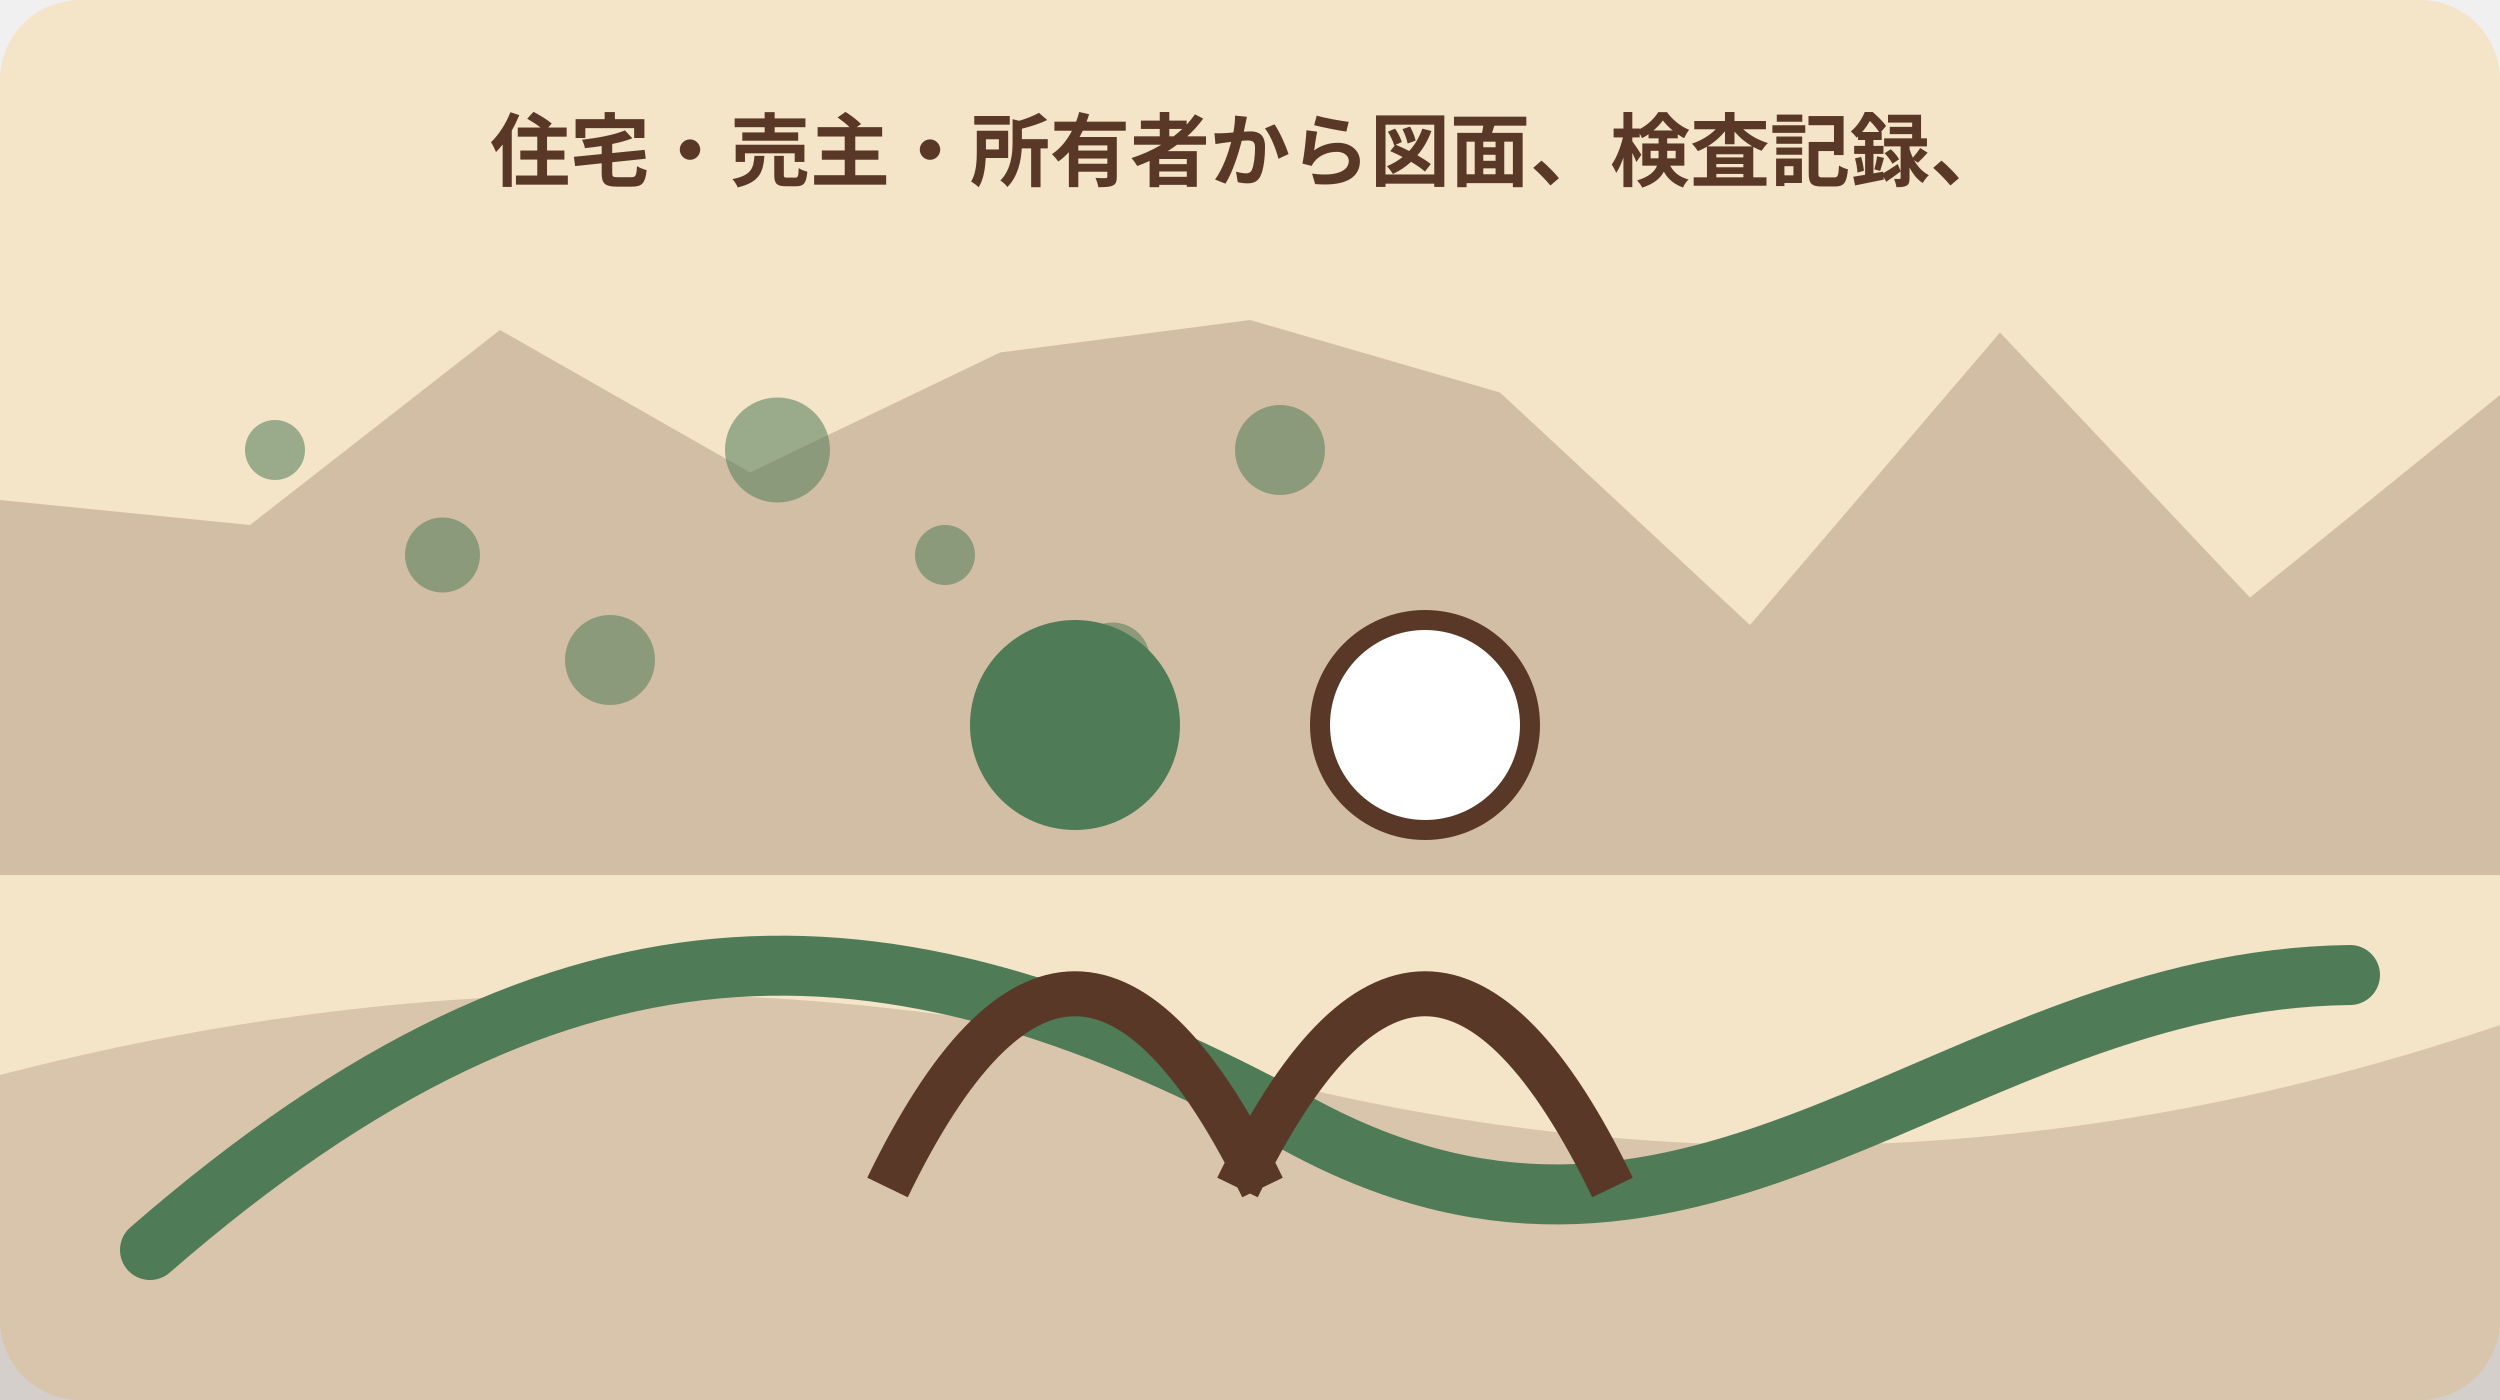
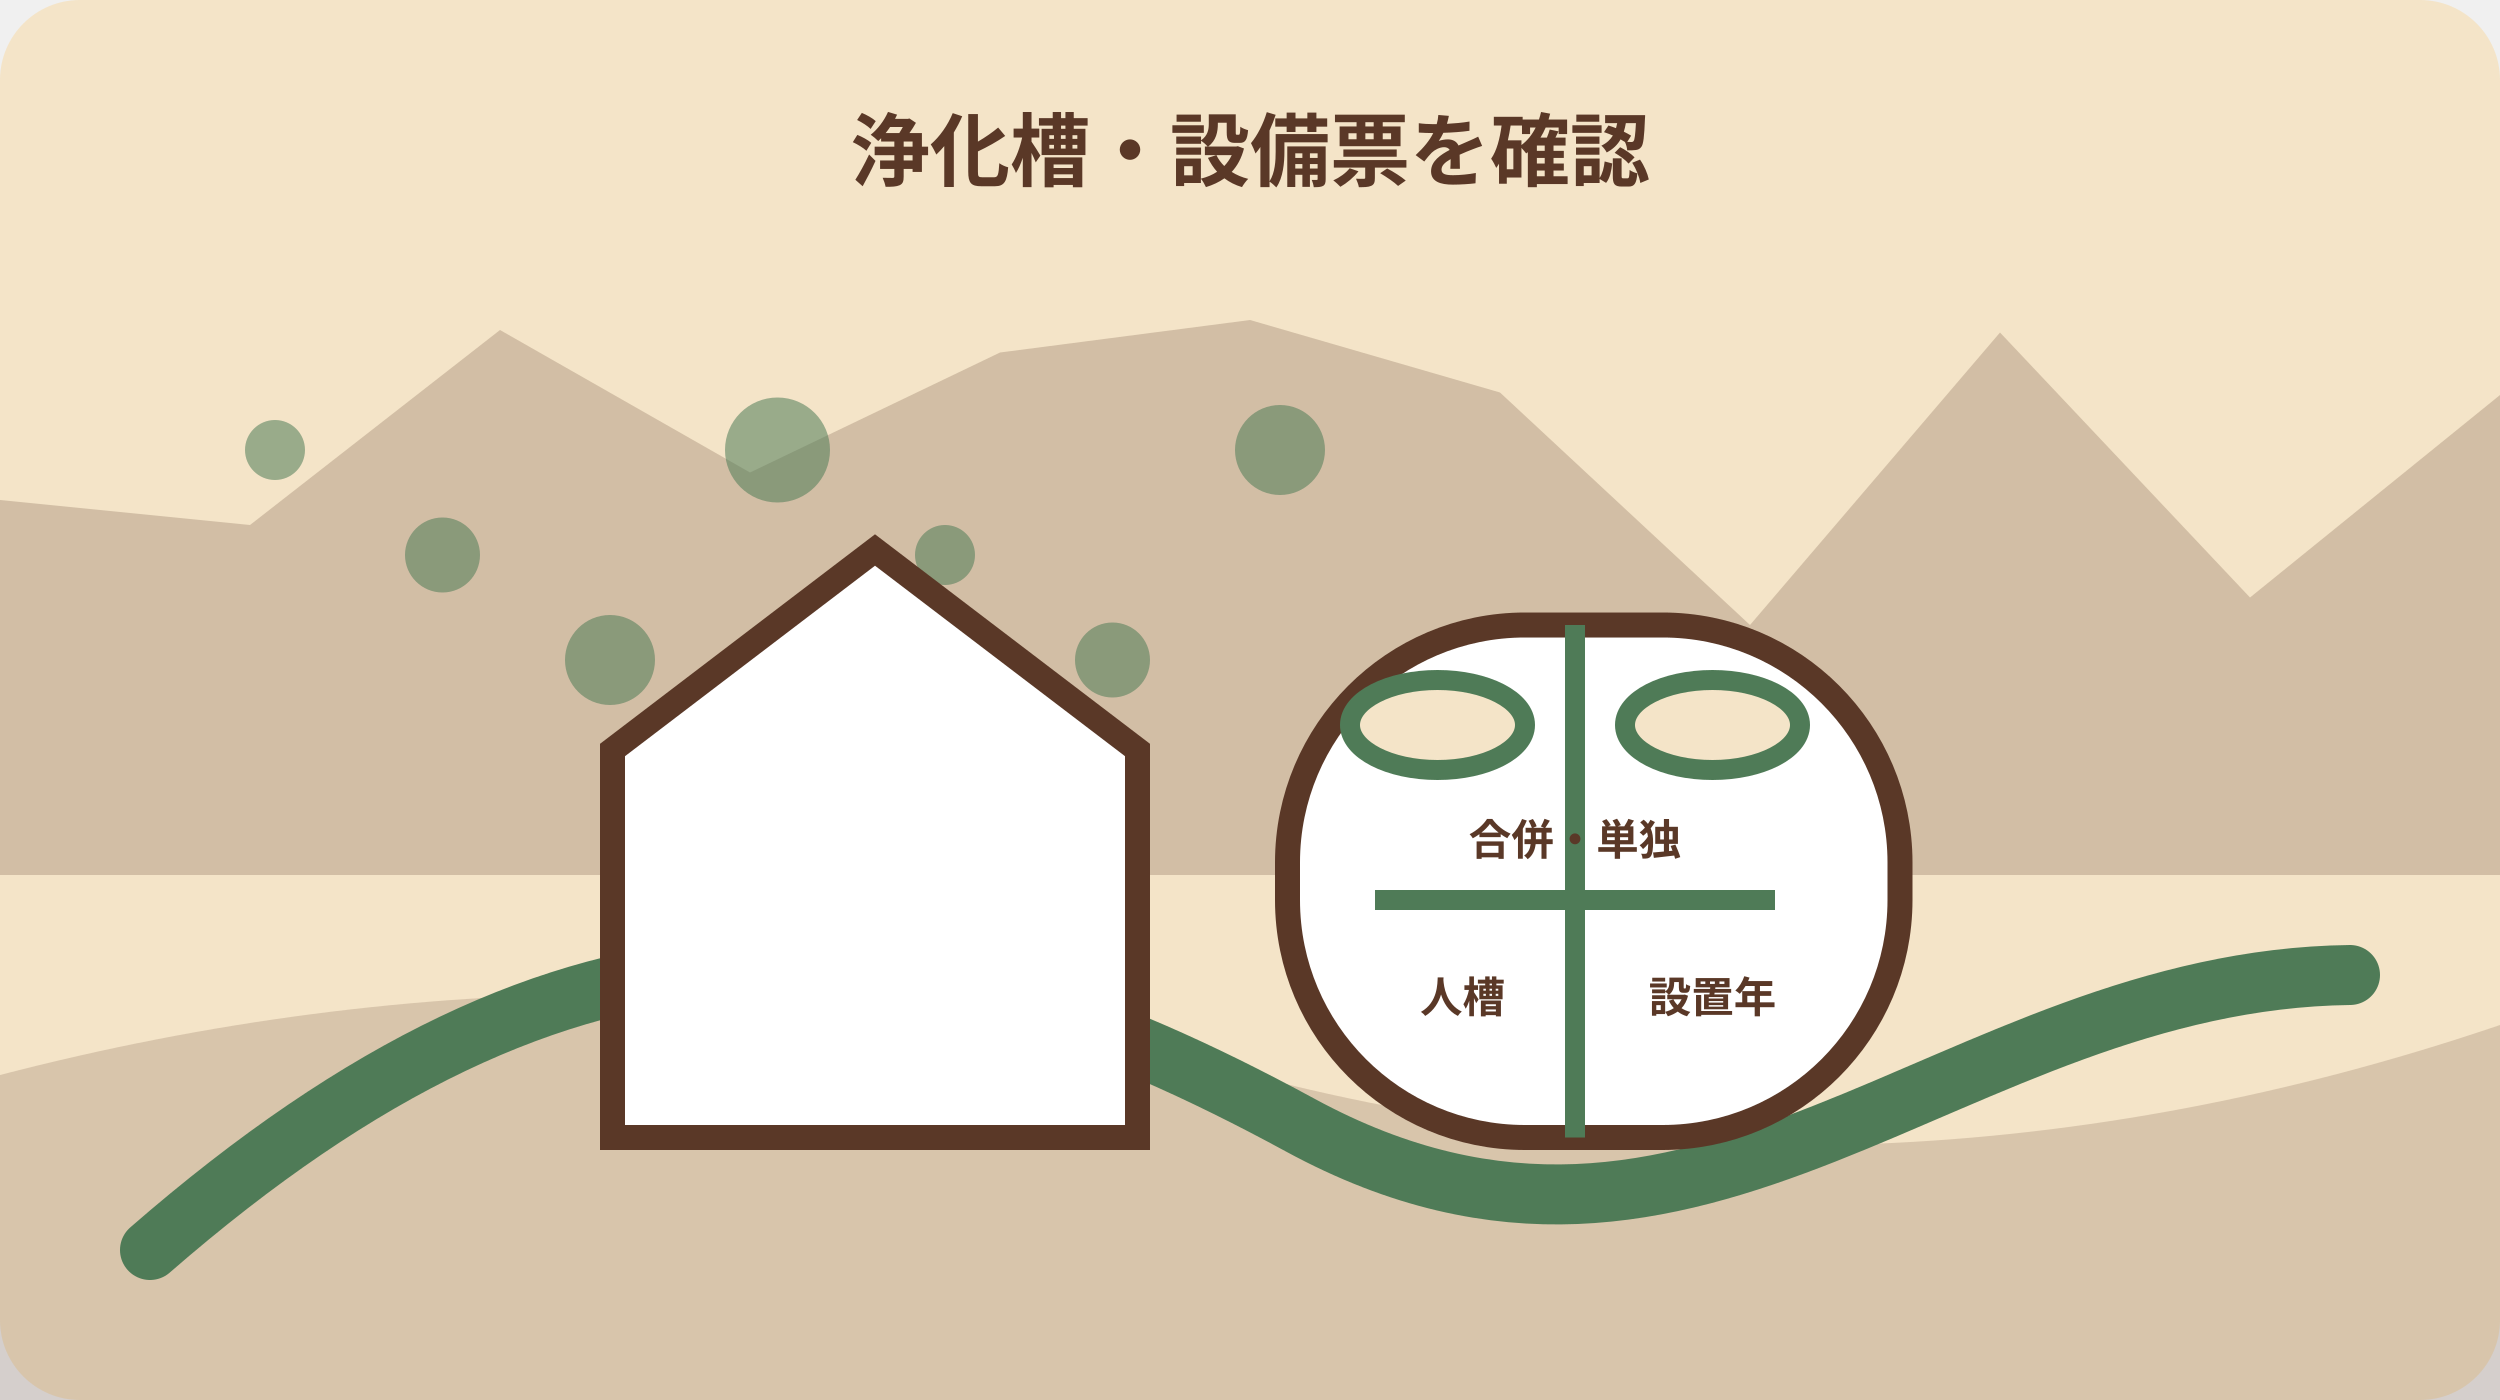
<svg xmlns="http://www.w3.org/2000/svg" width="1000" height="560" viewBox="0 0 1000 560" role="img" aria-labelledby="title desc" data-illustration="mori-editorial" data-topic-id="103" data-scene-index="2">
  <rect width="1000" height="560" rx="32" fill="#f4e4c8" />
  <polygon points="0,200 100,210 200,132 300,189 400,141 500,128 600,157 700,250 800,133 900,239 1000,158 1000,350 0,350" fill="#5a3827" opacity=".22" />
  <path d="M0 430 Q250 365 500 430 T1000 410 V560 H0Z" fill="#5a3827" opacity=".18" />
  <path d="M60 500 C230 352 360 363 520 450 S780 392 940 390" fill="none" stroke="#4f7b57" stroke-width="24" stroke-linecap="round" />
  <circle cx="110" cy="180" r="12" fill="#4f7b57" opacity=".55" />
  <circle cx="177" cy="222" r="15" fill="#4f7b57" opacity=".55" />
  <circle cx="244" cy="264" r="18" fill="#4f7b57" opacity=".55" />
  <circle cx="311" cy="180" r="21" fill="#4f7b57" opacity=".55" />
  <circle cx="378" cy="222" r="12" fill="#4f7b57" opacity=".55" />
  <circle cx="445" cy="264" r="15" fill="#4f7b57" opacity=".55" />
  <circle cx="512" cy="180" r="18" fill="#4f7b57" opacity=".55" />
-   <g data-scene="people">
-     <circle cx="430" cy="290" r="42" fill="#4f7b57" />
-     <circle cx="570" cy="290" r="42" fill="#fff" stroke="#5a3827" stroke-width="8" />
-     <path d="M355 475q75-155 150 0M495 475q75-155 150 0" fill="none" stroke="#5a3827" stroke-width="18" />
+   <g data-scene="septic-equipment-identification">
+     <path d="M245 455V300l105-80 105 80v155Z" fill="#fff" stroke="#5a3827" stroke-width="10" />
+     <rect x="515" y="250" width="245" height="205" rx="95" fill="#fff" stroke="#5a3827" stroke-width="10" />
+     <ellipse cx="575" cy="290" rx="35" ry="18" fill="#f4e4c8" stroke="#4f7b57" stroke-width="8" />
+     <ellipse cx="685" cy="290" rx="35" ry="18" fill="#f4e4c8" stroke="#4f7b57" stroke-width="8" />
+     <path d="M630 250v205M550 360h160" stroke="#4f7b57" stroke-width="8" />
+     <g font-family="sans-serif" font-size="17" font-weight="700" fill="#5a3827" text-anchor="middle">
+       <text x="630" y="342">合併・単独</text>
+       <text x="585" y="405">人槽</text>
+       <text x="685" y="405">設置年</text>
+     </g>
  </g>
-   <text x="500" y="72" text-anchor="middle" font-family="sans-serif" font-size="32" font-weight="700" fill="#5a3827">住宅・売主・所有者から図面、検査記録、</text>
+   <text x="500" y="72" text-anchor="middle" font-family="sans-serif" font-size="32" font-weight="700" fill="#5a3827">浄化槽・設備票を確認</text>
</svg>
